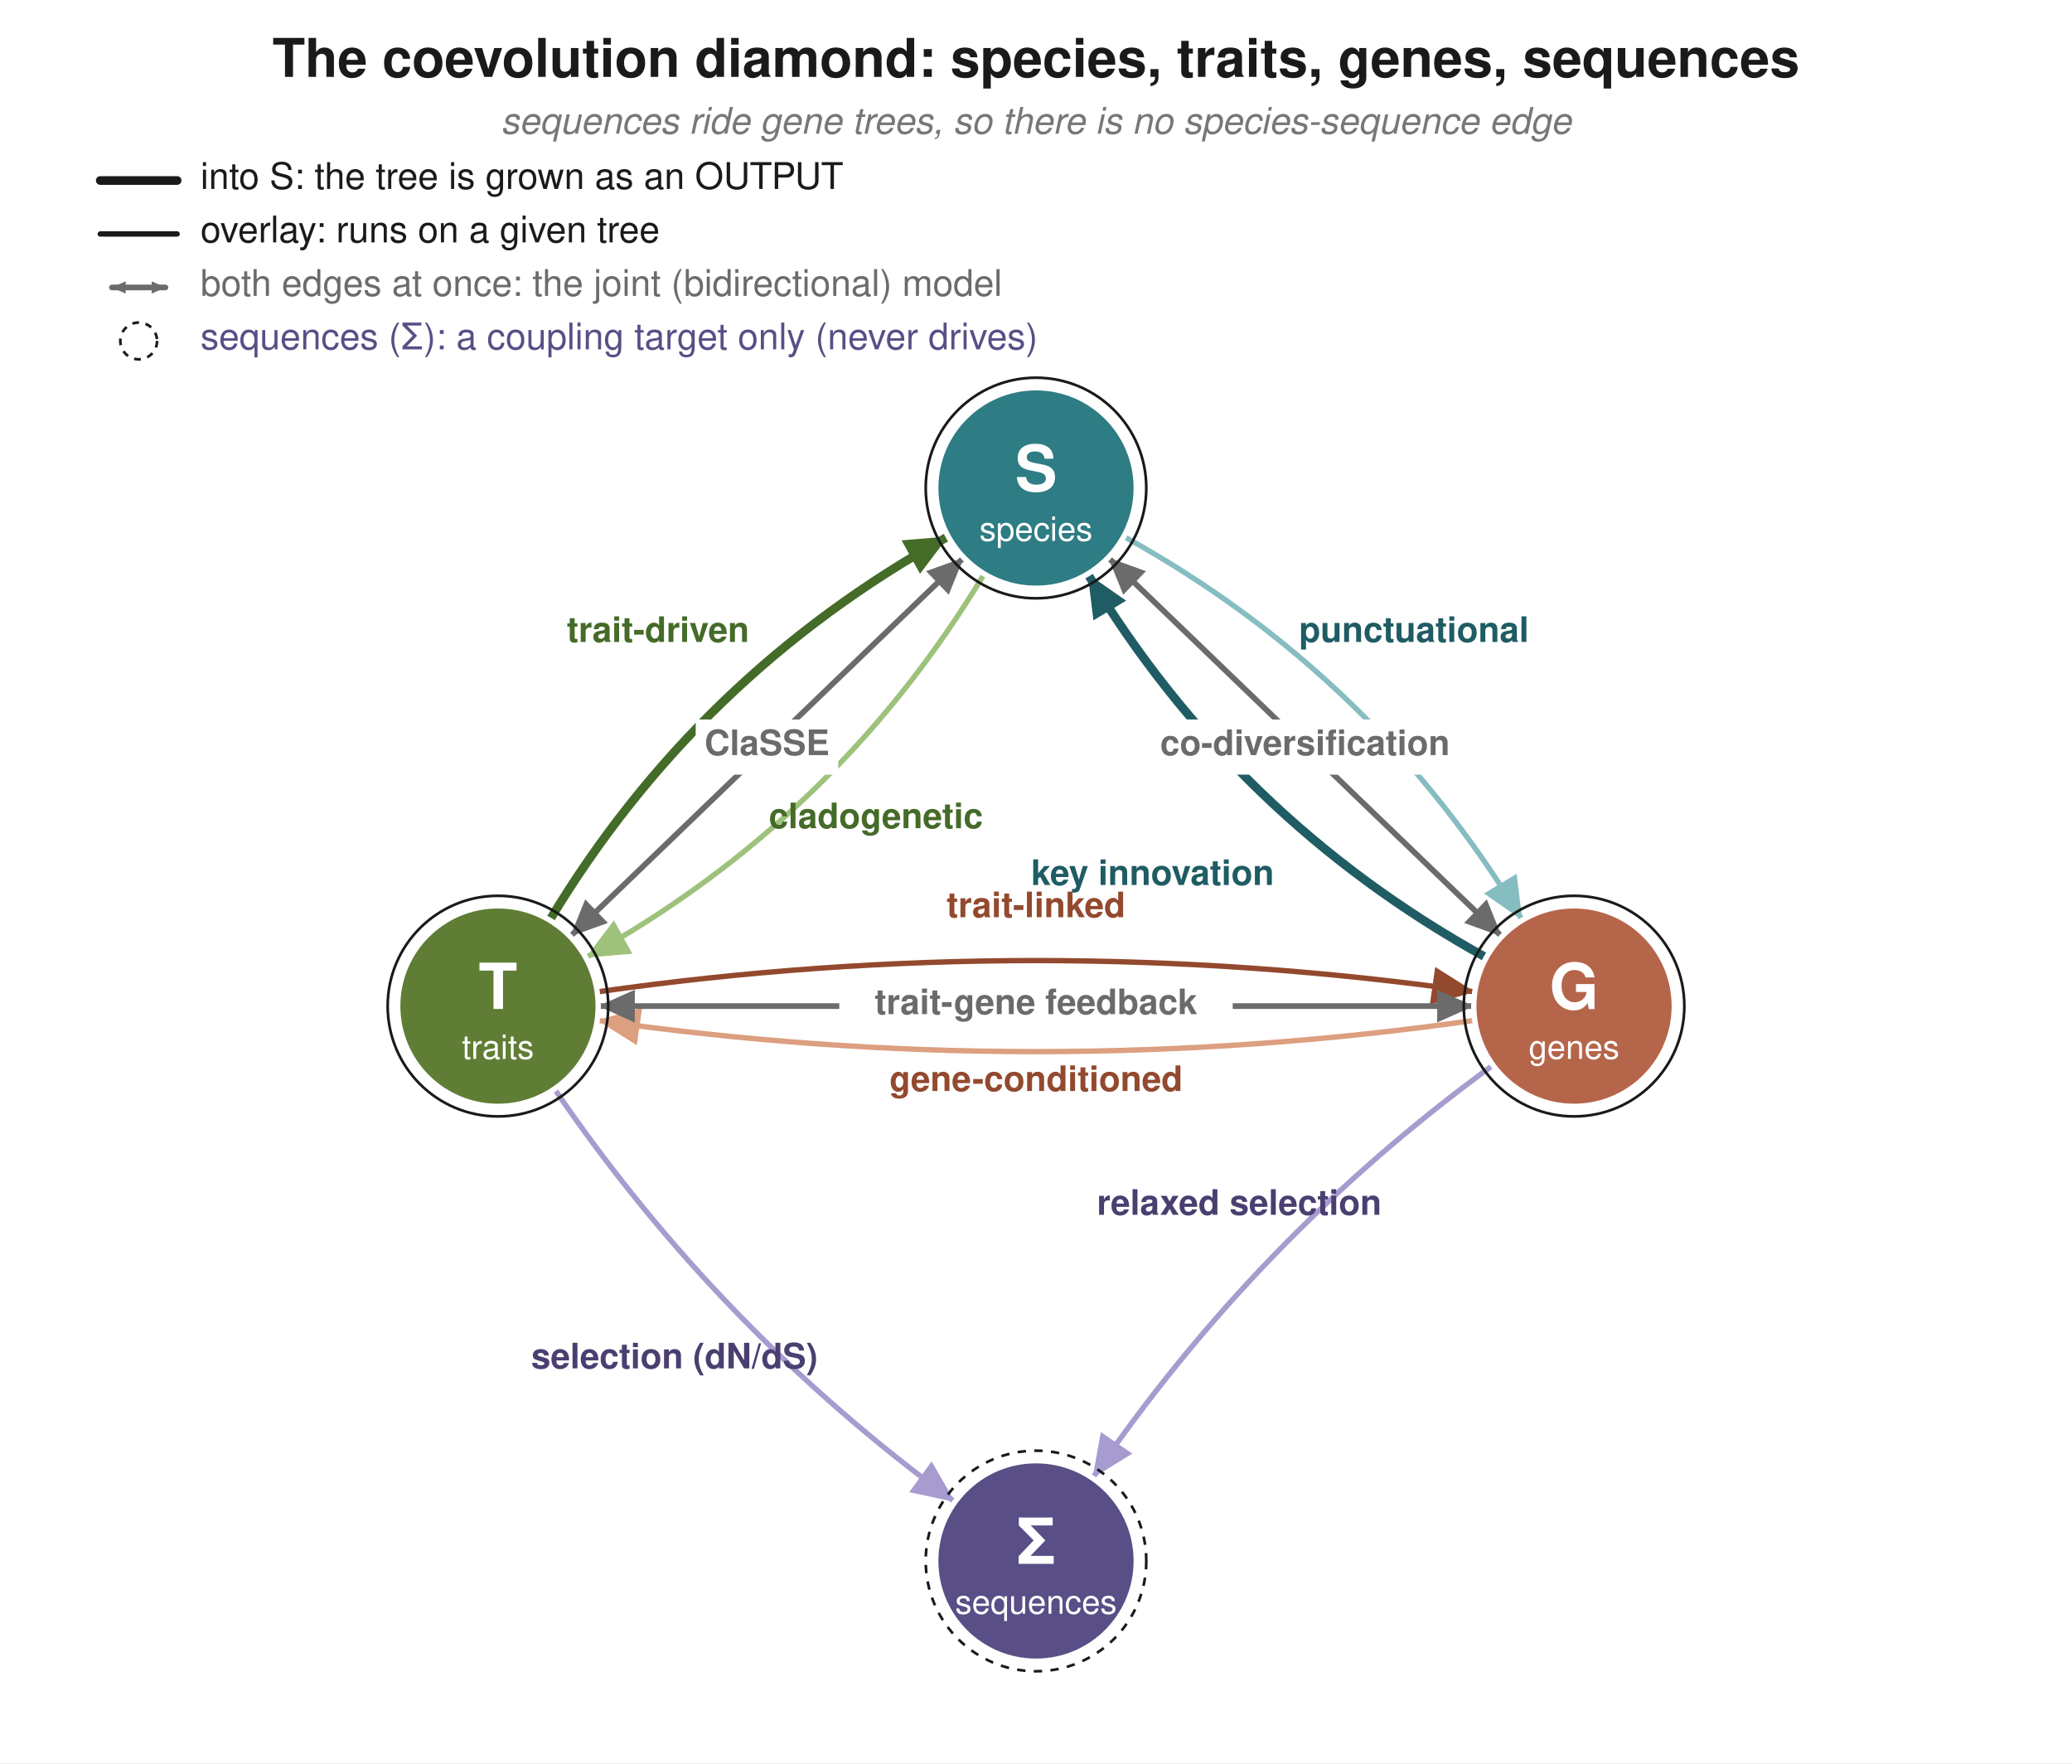
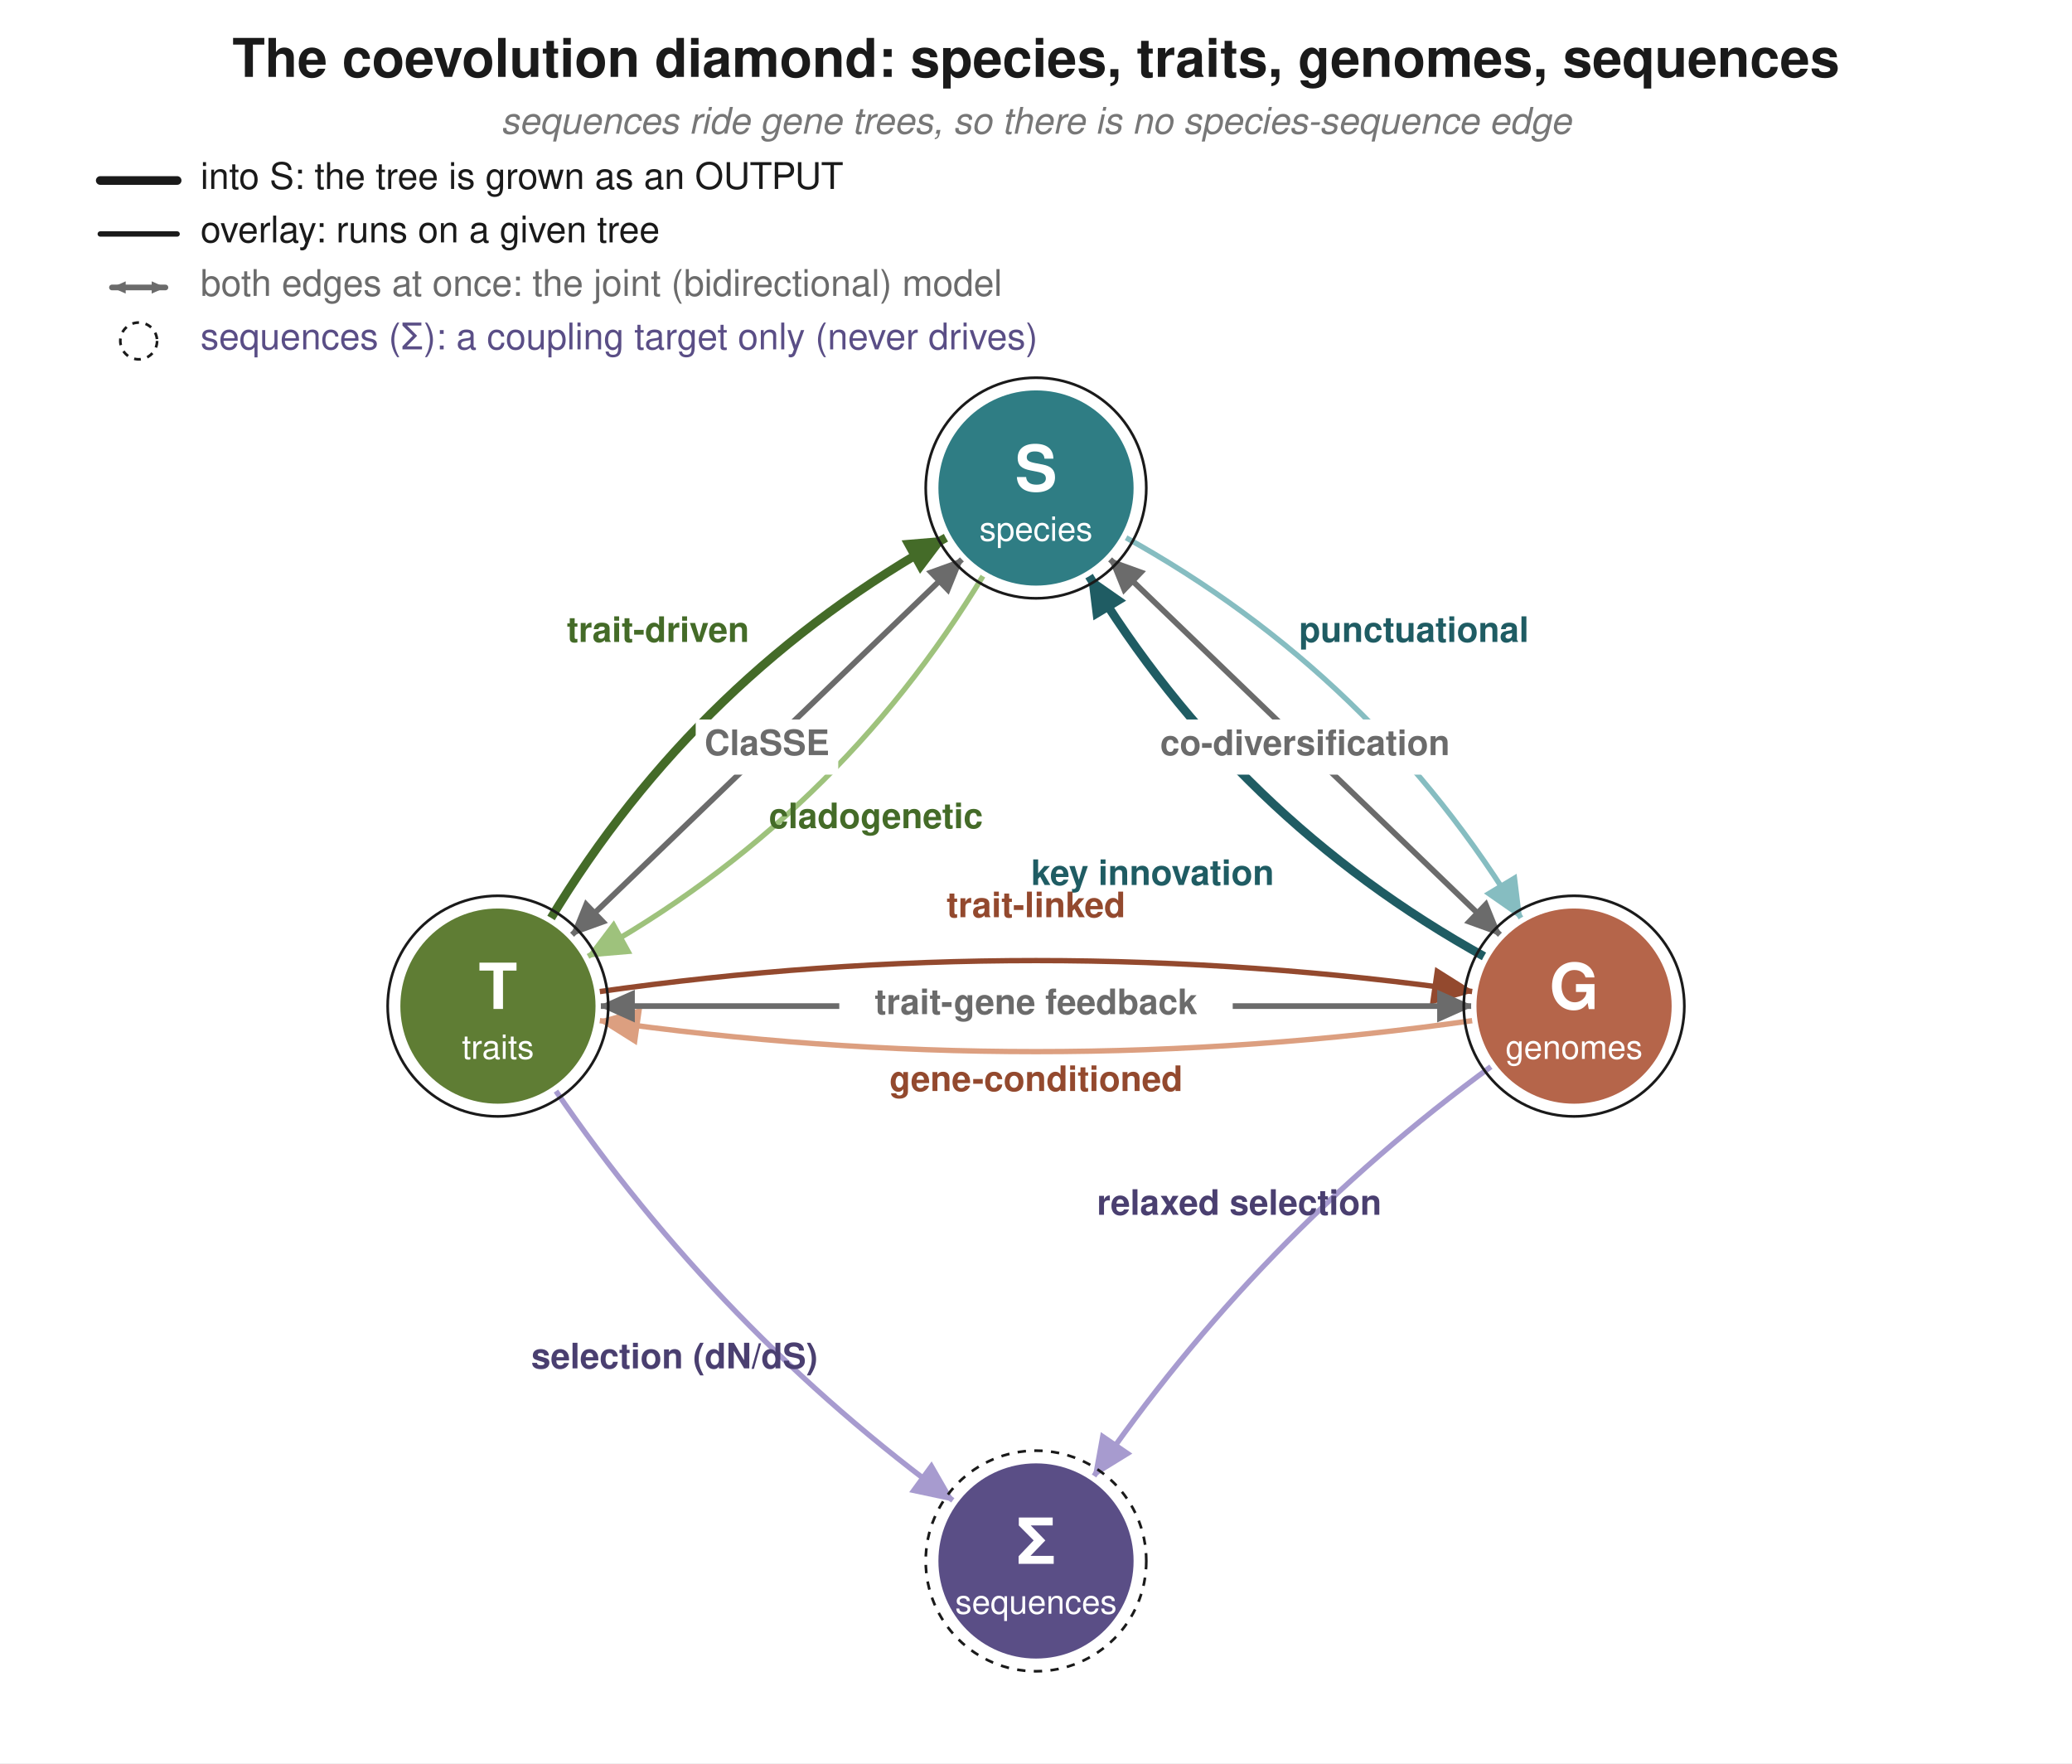
<svg xmlns="http://www.w3.org/2000/svg" width="1240" height="1055" viewBox="0 0 1240 1055">
  <defs>
</defs>
  <rect x="0" y="0" width="1240" height="1055" fill="white" />
-   <text x="620.0" y="46" font-size="32" font-family="Helvetica" text-anchor="middle" font-weight="bold" fill="#1a1a1a">The coevolution diamond: species, traits, genes, sequences</text>
+   <text x="620.0" y="46" font-size="32" font-family="Helvetica" text-anchor="middle" font-weight="bold" fill="#1a1a1a">The coevolution diamond: species, traits, genomes, sequences</text>
  <text x="620.0" y="80" font-size="22" font-family="Helvetica" text-anchor="middle" font-style="italic" fill="#777">sequences ride gene trees, so there is no species-sequence edge</text>
  <path d="M328.956,550.602 Q417.387,403.776,567.464,320.982" fill="none" stroke="#446b28" stroke-width="5.2" stroke-linecap="round" />
  <path d="M567.464,320.982 L550.593,343.329 L539.563,323.335 Z" fill="#446b28" />
  <text x="393.806" y="379.282" font-size="21" font-family="Helvetica" text-anchor="middle" dominant-baseline="central" fill="#446b28" font-weight="bold">trait-driven</text>
  <path d="M589.044,343.398 Q500.613,490.224,350.536,573.018" fill="none" stroke="#9ec27c" stroke-width="3.2" stroke-linecap="round" />
  <path d="M350.536,573.018 L367.407,550.671 L378.437,570.665 Z" fill="#9ec27c" />
  <text x="524.194" y="490.718" font-size="21" font-family="Helvetica" text-anchor="middle" dominant-baseline="central" fill="#446b28" font-weight="bold">cladogenetic</text>
  <path d="M889.464,573.018 Q739.387,490.224,650.956,343.398" fill="none" stroke="#1f5c63" stroke-width="5.2" stroke-linecap="round" />
  <path d="M650.956,343.398 L673.927,359.408 L654.366,371.189 Z" fill="#1f5c63" />
  <text x="689.806" y="524.718" font-size="21" font-family="Helvetica" text-anchor="middle" dominant-baseline="central" fill="#1f5c63" font-weight="bold">key innovation</text>
  <path d="M672.536,320.982 Q822.613,403.776,911.044,550.602" fill="none" stroke="#86bdc1" stroke-width="3.2" stroke-linecap="round" />
  <path d="M911.044,550.602 L888.073,534.592 L907.634,522.811 Z" fill="#86bdc1" />
  <text x="846.194" y="379.282" font-size="21" font-family="Helvetica" text-anchor="middle" dominant-baseline="central" fill="#1f5c63" font-weight="bold">punctuational</text>
  <path d="M357.397,593.515 Q620.0,556.0,882.603,593.515" fill="none" stroke="#93492e" stroke-width="3.2" stroke-linecap="round" />
  <path d="M882.603,593.515 L855.679,601.202 L858.908,578.597 Z" fill="#93492e" />
  <text x="620.0" y="544.0" font-size="21" font-family="Helvetica" text-anchor="middle" dominant-baseline="central" fill="#93492e" font-weight="bold">trait-linked</text>
  <path d="M882.603,610.485 Q620.0,648.0,357.397,610.485" fill="none" stroke="#dc9f80" stroke-width="3.2" stroke-linecap="round" />
  <path d="M357.397,610.485 L384.321,602.798 L381.092,625.403 Z" fill="#dc9f80" />
  <text x="620.0" y="648.0" font-size="21" font-family="Helvetica" text-anchor="middle" dominant-baseline="central" fill="#93492e" font-weight="bold">gene-conditioned</text>
  <path d="M341.224,560.387 L576.776,333.613" stroke="#6b6b6b" stroke-width="3.4" stroke-linecap="round" />
  <path d="M341.224,560.387 L350.224,538.138 L363.798,552.238 Z" fill="#6b6b6b" />
  <path d="M576.776,333.613 L567.776,355.862 L554.202,341.762 Z" fill="#6b6b6b" />
  <rect x="416.35" y="430.5" width="85.3" height="33" fill="white" stroke="none" />
  <text x="459.0" y="447.0" font-size="21" font-family="Helvetica" text-anchor="middle" dominant-baseline="central" fill="#6b6b6b" font-weight="bold">ClaSSE</text>
  <path d="M898.776,560.387 L663.224,333.613" stroke="#6b6b6b" stroke-width="3.4" stroke-linecap="round" />
  <path d="M898.776,560.387 L876.202,552.238 L889.776,538.138 Z" fill="#6b6b6b" />
  <path d="M663.224,333.613 L685.798,341.762 L672.224,355.862 Z" fill="#6b6b6b" />
  <rect x="669.05" y="430.5" width="223.9" height="33" fill="white" stroke="none" />
  <text x="781.0" y="447.0" font-size="21" font-family="Helvetica" text-anchor="middle" dominant-baseline="central" fill="#6b6b6b" font-weight="bold">co-diversification</text>
  <path d="M358.0,602.0 L882.0,602.0" stroke="#6b6b6b" stroke-width="3.4" stroke-linecap="round" />
  <path d="M358.0,602.0 L379.914,592.214 L379.914,611.786 Z" fill="#6b6b6b" />
  <path d="M882.0,602.0 L860.086,611.786 L860.086,592.214 Z" fill="#6b6b6b" />
  <rect x="502.275" y="585.5" width="235.45" height="33" fill="white" stroke="none" />
  <text x="620.0" y="602.0" font-size="21" font-family="Helvetica" text-anchor="middle" dominant-baseline="central" fill="#6b6b6b" font-weight="bold">trait-gene feedback</text>
  <path d="M331.821,651.56 Q430.287,795.849,571.498,898.68" fill="none" stroke="#a79bcf" stroke-width="3.2" stroke-linecap="round" />
  <path d="M571.498,898.68 L544.109,892.859 L557.551,874.4 Z" fill="#a79bcf" />
  <text x="403.623" y="813.95" font-size="21" font-family="Helvetica" text-anchor="middle" dominant-baseline="central" fill="#4a3f70" font-weight="bold">selection (dN/dS)</text>
  <path d="M893.498,637.32 Q752.287,740.151,653.821,884.44" fill="none" stroke="#a79bcf" stroke-width="3.2" stroke-linecap="round" />
  <path d="M653.821,884.44 L658.801,856.887 L677.663,869.758 Z" fill="#a79bcf" />
  <text x="741.623" y="722.05" font-size="21" font-family="Helvetica" text-anchor="middle" dominant-baseline="central" fill="#4a3f70" font-weight="bold">relaxed selection</text>
  <circle cx="620.0" cy="292" r="60" fill="#2f7d84" stroke="white" stroke-width="3.2" />
  <circle cx="620.0" cy="292" r="66" fill="none" stroke="#1a1a1a" stroke-width="1.6" />
  <text x="620.0" y="285" font-size="38" font-family="Helvetica" text-anchor="middle" dominant-baseline="central" font-weight="bold" fill="white">S</text>
  <text x="620.0" y="319" font-size="20" font-family="Helvetica" text-anchor="middle" dominant-baseline="central" fill="white">species</text>
  <circle cx="298.0" cy="602" r="60" fill="#5f7d34" stroke="white" stroke-width="3.2" />
  <circle cx="298.0" cy="602" r="66" fill="none" stroke="#1a1a1a" stroke-width="1.6" />
  <text x="298.0" y="595" font-size="38" font-family="Helvetica" text-anchor="middle" dominant-baseline="central" font-weight="bold" fill="white">T</text>
  <text x="298.0" y="629" font-size="20" font-family="Helvetica" text-anchor="middle" dominant-baseline="central" fill="white">traits</text>
  <circle cx="942.0" cy="602" r="60" fill="#b5654a" stroke="white" stroke-width="3.2" />
  <circle cx="942.0" cy="602" r="66" fill="none" stroke="#1a1a1a" stroke-width="1.6" />
  <text x="942.0" y="595" font-size="38" font-family="Helvetica" text-anchor="middle" dominant-baseline="central" font-weight="bold" fill="white">G</text>
-   <text x="942.0" y="629" font-size="20" font-family="Helvetica" text-anchor="middle" dominant-baseline="central" fill="white">genes</text>
+   <text x="942.0" y="629" font-size="20" font-family="Helvetica" text-anchor="middle" dominant-baseline="central" fill="white">genomes</text>
  <circle cx="620.0" cy="934" r="60" fill="#5a4e86" stroke="white" stroke-width="3.2" />
  <circle cx="620.0" cy="934" r="66" fill="none" stroke="#1a1a1a" stroke-width="1.6" stroke-dasharray="5 5" />
  <text x="620.0" y="927" font-size="38" font-family="Helvetica" text-anchor="middle" dominant-baseline="central" font-weight="bold" fill="white">Σ</text>
  <text x="620.0" y="961" font-size="20" font-family="Helvetica" text-anchor="middle" dominant-baseline="central" fill="white">sequences</text>
  <path d="M60,108 L106,108" stroke="#1a1a1a" stroke-width="5.2" stroke-linecap="round" />
  <text x="120" y="108" font-size="22" font-family="Helvetica" text-anchor="start" dominant-baseline="central" fill="#1a1a1a">into S: the tree is grown as an OUTPUT</text>
  <path d="M60,140 L106,140" stroke="#1a1a1a" stroke-width="3.2" stroke-linecap="round" />
  <text x="120" y="140" font-size="22" font-family="Helvetica" text-anchor="start" dominant-baseline="central" fill="#1a1a1a">overlay: runs on a given tree</text>
  <path d="M67,172 L99,172" stroke="#6b6b6b" stroke-width="3.4" stroke-linecap="round" />
  <path d="M67,172 L75.218,168.33 L75.218,175.67 Z" fill="#6b6b6b" />
  <path d="M99,172 L90.782,175.67 L90.782,168.33 Z" fill="#6b6b6b" />
  <text x="120" y="172" font-size="22" font-family="Helvetica" text-anchor="start" dominant-baseline="central" fill="#6b6b6b">both edges at once: the joint (bidirectional) model</text>
  <circle cx="83" cy="204" r="11" fill="none" stroke="#1a1a1a" stroke-width="1.6" stroke-dasharray="4 4" />
  <text x="120" y="204" font-size="22" font-family="Helvetica" text-anchor="start" dominant-baseline="central" fill="#5a4e86">sequences (Σ): a coupling target only (never drives)</text>
</svg>
